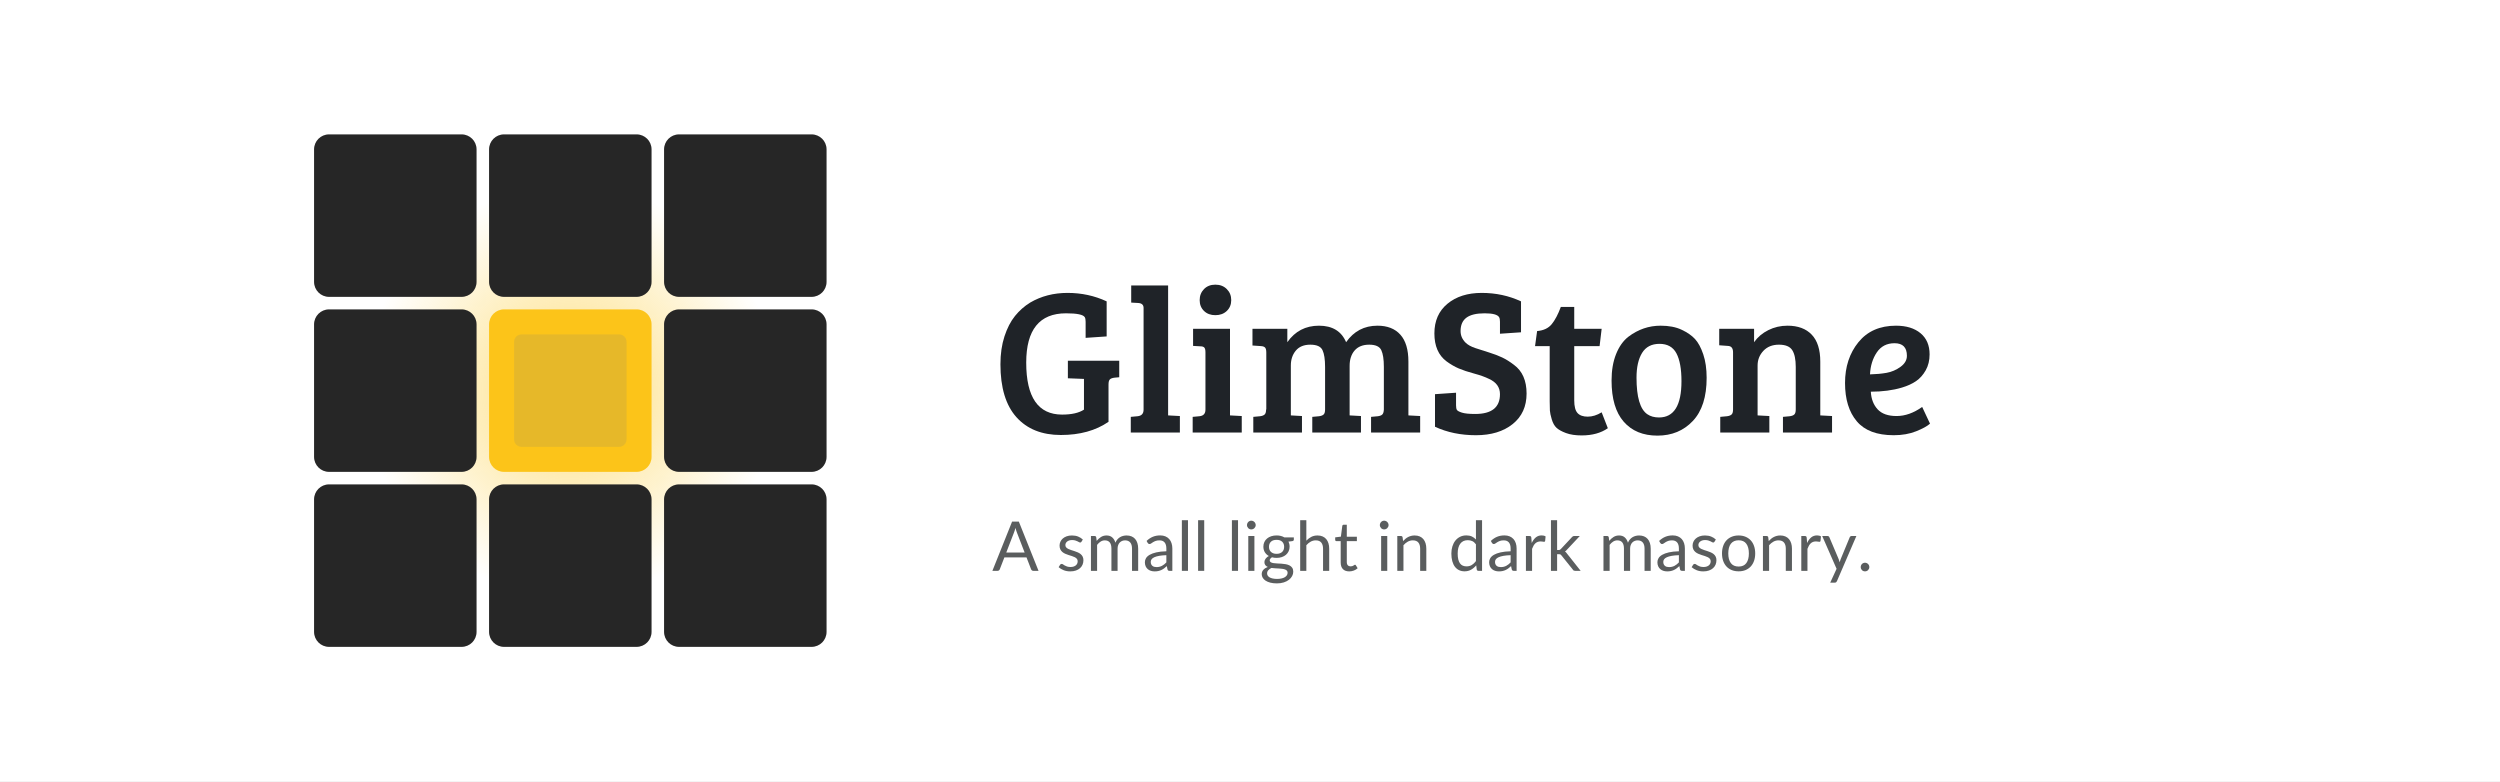
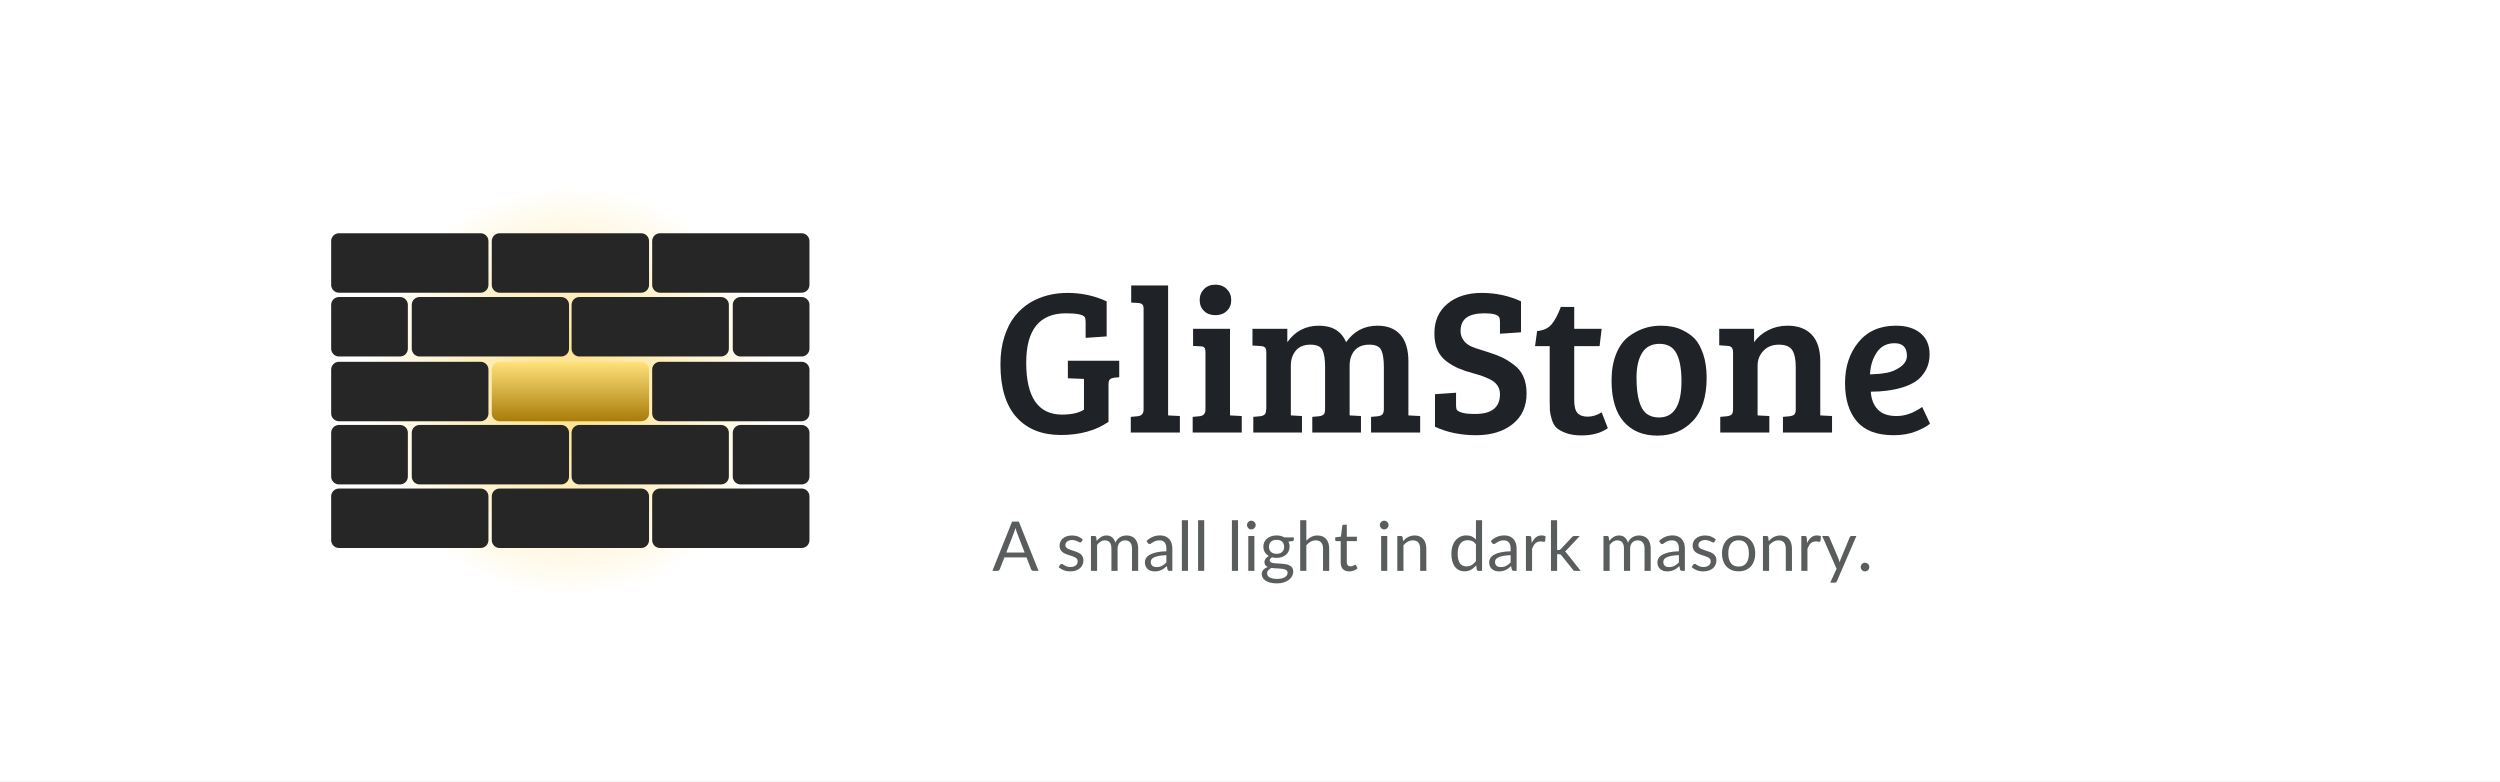
<svg xmlns="http://www.w3.org/2000/svg" width="1600" height="500" viewBox="0 0 1600 500">
  <rect width="1600" height="500" fill="#ffffff" />
-   <svg x="165.0" y="50.0" width="400" height="400" viewBox="0 0 1000 1000">
+   <svg x="165.0" y="50.0" width="400" height="400" viewBox="0 0 319.5 319.5">
    <defs>
      <radialGradient id="glow" cx="50%" cy="50%" r="50%">
        <stop offset="0%" stop-color="#FCC419" stop-opacity="0.55" />
        <stop offset="100%" stop-color="#FCC419" stop-opacity="0" />
      </radialGradient>
+       <linearGradient id="litBrick" x1="0%" y1="0%" x2="0%" y2="100%">
+         <stop offset="0%" stop-color="#ffe27a" />
+         <stop offset="100%" stop-color="#a97c0a" />
+       </linearGradient>
    </defs>
-     <circle cx="500" cy="500" r="330" fill="url(#glow)" />
-     <rect x="90" y="90" width="260" height="260" rx="24" fill="#262626" />
-     <rect x="370" y="90" width="260" height="260" rx="24" fill="#262626" />
-     <rect x="650" y="90" width="260" height="260" rx="24" fill="#262626" />
-     <rect x="90" y="370" width="260" height="260" rx="24" fill="#262626" />
-     <rect x="650" y="370" width="260" height="260" rx="24" fill="#262626" />
-     <rect x="90" y="650" width="260" height="260" rx="24" fill="#262626" />
-     <rect x="370" y="650" width="260" height="260" rx="24" fill="#262626" />
-     <rect x="650" y="650" width="260" height="260" rx="24" fill="#262626" />
-     <rect x="370" y="370" width="260" height="260" rx="24" fill="#FCC419" />
-     <rect x="410" y="410" width="180" height="180" rx="12" fill="#d4af37" opacity="0.55" />
+     <circle cx="159.8" cy="160.2" r="105.435" fill="url(#glow)" />
+     <rect x="78.7" y="177.3" width="80.4" height="30.4" rx="4" ry="4" fill="#262626" />
+     <rect x="201.6" y="145" width="80.4" height="30.4" rx="4" ry="4" fill="#262626" />
+     <rect x="37.5" y="145" width="80.4" height="30.4" rx="4" ry="4" fill="#262626" />
+     <rect x="160.4" y="177.3" width="80.4" height="30.4" rx="4" ry="4" fill="#262626" />
+     <rect x="37.5" y="209.8" width="80.4" height="30.4" rx="4" ry="4" fill="#262626" />
+     <rect x="119.6" y="209.8" width="80.4" height="30.4" rx="4" ry="4" fill="#262626" />
+     <rect x="201.6" y="209.8" width="80.4" height="30.4" rx="4" ry="4" fill="#262626" />
+     <rect x="37.5" y="177.3" width="39.2" height="30.4" rx="4" ry="4" fill="#262626" />
+     <rect x="242.8" y="177.3" width="39.2" height="30.4" rx="4" ry="4" fill="#262626" />
+     <rect x="78.7" y="111.9" width="80.4" height="30.4" rx="4" ry="4" fill="#262626" />
+     <rect x="160.4" y="111.9" width="80.4" height="30.4" rx="4" ry="4" fill="#262626" />
+     <rect x="37.5" y="79.3" width="80.4" height="30.4" rx="4" ry="4" fill="#262626" />
+     <rect x="201.6" y="79.3" width="80.4" height="30.4" rx="4" ry="4" fill="#262626" />
+     <rect x="119.6" y="79.3" width="80.4" height="30.4" rx="4" ry="4" fill="#262626" />
+     <rect x="37.5" y="111.9" width="39.2" height="30.4" rx="4" ry="4" fill="#262626" />
+     <rect x="242.8" y="111.9" width="39.2" height="30.4" rx="4" ry="4" fill="#262626" />
+     <rect x="119.6" y="145" width="80.4" height="30.4" rx="4" ry="4" fill="url(#litBrick)" />
  </svg>
  <g fill="#1f2328">
    <g transform="translate(635.00,276.82)">
      <path d="M74.45-30.76L74.45-6.86Q62.17 1.58 43.96 1.58Q25.74 1.58 15.51-9.83Q5.28-21.25 5.28-43.69Q5.28-53.59 7.85-61.51Q10.43-69.43 14.59-74.58Q18.74-79.73 24.29-83.16Q34.85-89.36 48.25-89.36Q61.64-89.36 73.26-83.95L73.26-61.51L59.80-60.59L59.80-70.88Q59.80-72.86 59.27-73.79Q57.82-76.30 47.26-76.30Q21.78-76.30 21.78-44.75Q21.78-11.48 44.75-11.48Q53.86-11.48 58.74-14.65L58.74-34.32L58.61-34.32L48.44-34.72L48.44-45.94L81.31-45.94L81.31-35.38L78.28-35.11Q76.16-34.85 75.31-33.99Q74.45-33.13 74.45-30.76" />
    </g>
    <g transform="translate(719.61,276.82)">
      <path d="M4.36-94.12L27.98-94.12L27.98-10.96L35.51-10.56L35.51 0L4.09 0L4.09-10.03L8.45-10.43Q12.28-10.82 12.28-14.65L12.28-79.73Q12.28-82.63 8.98-82.90L4.36-83.16" />
    </g>
    <g transform="translate(758.95,276.82)">
      <path d="M4.62-66.40L28.25-66.40L28.25-10.96L35.77-10.56L35.77 0L4.36 0L4.36-10.03L8.71-10.43Q12.54-10.82 12.54-14.65L12.54-51.35Q12.54-53.59 11.81-54.38Q11.09-55.18 9.24-55.18L4.62-55.44L4.62-66.40M11.62-77.81Q8.84-80.52 8.84-84.74Q8.84-88.97 11.62-91.81Q14.39-94.64 18.88-94.64Q23.36-94.64 26.20-91.81Q29.04-88.97 29.04-84.74Q29.04-80.52 26.20-77.81Q23.36-75.11 18.88-75.11Q14.39-75.11 11.62-77.81" />
    </g>
    <g transform="translate(798.02,276.82)">
      <path d="M9.11-55.31L3.56-55.70L3.56-66.40L25.87-66.40L25.87-57.82Q33.26-68.38 46.13-68.38Q59-68.38 63.49-57.82Q70.88-68.38 83.56-68.38Q93.06-68.38 98.21-62.63Q103.36-56.89 103.36-45.41L103.36-10.96L110.88-10.56L110.88 0L79.46 0L79.46-10.03L83.82-10.43Q85.80-10.69 86.66-11.55Q87.52-12.41 87.65-14.65L87.65-41.98Q87.65-49.24 86-52.73Q84.35-56.23 78.28-56.23Q72.20-56.23 68.97-52.54Q65.74-48.84 65.74-42.64L65.74-10.96L73-10.56L73 0L41.84 0L41.84-10.03L46.20-10.43Q48.18-10.69 49.10-11.55Q50.03-12.41 50.03-14.78L50.03-41.98Q50.03-49.24 48.38-52.73Q46.73-56.23 40.59-56.23Q34.45-56.23 31.28-52.40Q28.12-48.58 28.12-42.90L28.12-10.96L35.24-10.56L35.24 0L4.09 0L4.09-10.03L8.45-10.43Q10.43-10.69 11.35-11.55Q12.28-12.41 12.28-14.78L12.41-14.78L12.41-51.22Q12.41-53.46 11.68-54.32Q10.96-55.18 9.11-55.31" />
    </g>
    <g transform="translate(912.33,276.82)">
      <path d="M31.81-11.88Q47.65-11.88 47.65-24.55Q47.65-31.15 40.66-34.32Q36.96-36.17 31.09-37.75Q25.21-39.34 21.32-40.99Q17.42-42.64 13.46-45.54Q5.68-51.35 5.68-63.43Q5.68-75.50 14.06-82.43Q22.44-89.36 35.97-89.36Q49.50-89.36 61.12-83.95L61.12-64.15L47.65-63.23L47.65-70.88Q47.65-72.86 47.12-73.79Q45.67-76.30 37.82-76.30Q29.96-76.30 26.20-73.52Q22.44-70.75 22.44-64.94Q22.44-60.72 25.61-57.55Q27.72-55.44 31.88-54.05Q36.04-52.67 40.72-51.22Q45.41-49.76 49.04-48.05Q52.67-46.33 56.63-43.30Q64.68-37.36 64.68-24.95Q64.68-12.54 55.77-5.41Q46.86 1.72 32.27 1.72Q17.69 1.72 6.07-3.70L6.07-24.55L19.54-25.48L19.54-17.42Q19.54-15.44 20.06-14.52Q20.59-13.60 23.30-12.74Q26-11.88 31.81-11.88" />
    </g>
    <g transform="translate(979.92,276.82)">
      <path d="M19.01-80.39L27.59-80.39L27.59-66.40L45.14-66.40L43.82-55.31L27.59-55.31L27.59-20.59Q27.59-14.78 29.70-12.47Q31.81-10.16 36.23-10.16Q40.66-10.16 45.14-12.94L49.10-2.77Q42.50 1.85 32.34 1.85Q26.40 1.85 22.31 0.33Q18.22-1.19 16.24-3.04Q14.26-4.88 13.20-8.45Q12.14-12.01 12.01-14.06Q11.88-16.10 11.88-20.06L11.88-55.31L2.51-55.31L3.83-64.94Q10.03-65.47 13.20-69.37Q16.37-73.26 19.01-80.39" />
    </g>
    <g transform="translate(1027.04,276.82)">
      <path d="M34.72-9.64Q49.10-9.64 49.10-32.87Q49.10-44.62 45.87-50.69Q42.64-56.76 35.05-56.76Q27.46-56.76 23.89-50.95Q20.33-45.14 20.33-35.11Q20.33-16.50 27.19-11.75Q30.23-9.64 34.72-9.64M4.36-33.26Q4.36-43.03 7.26-50.23Q10.16-57.42 15.05-61.25Q24.42-68.38 35.77-68.38Q43.69-68.38 49.17-65.80Q54.65-63.23 57.75-59.86Q60.85-56.50 63.03-50.09Q65.21-43.69 65.21-34.98Q65.21-16.76 56.36-7.39Q47.52 1.98 33.73 1.98Q19.93 1.98 12.14-6.93Q4.36-15.84 4.36-33.26" />
    </g>
    <g transform="translate(1096.74,276.82)">
      <path d="M9.11-55.44L3.56-55.84L3.56-66.40L25.87-66.40L25.87-57.82Q29.30-62.70 34.98-65.54Q40.66-68.38 47.26-68.38Q57.29-68.38 62.77-62.63Q68.24-56.89 68.24-45.41L68.24-10.96L75.77-10.56L75.77 0L44.35 0L44.35-10.03L48.71-10.43Q50.69-10.69 51.61-11.55Q52.54-12.41 52.54-14.78L52.54-41.98Q52.54-49.24 50.29-52.73Q48.05-56.23 41.78-56.23Q35.51-56.23 31.81-52.27Q28.12-48.31 28.12-42.90L28.12-10.96L35.64-10.56L35.64 0L4.22 0L4.22-10.03L8.58-10.43Q10.56-10.69 11.48-11.55Q12.41-12.41 12.41-14.78L12.41-51.35Q12.41-55.31 9.11-55.44" />
    </g>
    <g transform="translate(1175.94,276.82)">
      <path d="M37.49-68.38Q47.39-68.38 53.20-63.56Q59-58.74 59-50.03Q59-44.22 56.50-39.80Q53.99-35.38 50.29-32.87Q46.60-30.36 41.32-28.78Q32.47-26.14 21.38-26.14Q21.78-19.14 25.74-14.85Q29.70-10.56 37.88-10.56Q46.07-10.56 54.25-16.37L59.27-5.68Q56.63-3.30 50.36-0.79Q44.09 1.72 36.04 1.72Q19.93 1.72 12.41-7.19Q4.88-16.10 4.88-31.68Q4.88-47.26 13.46-57.82Q22.04-68.38 37.49-68.38M31.48-38.21Q36.30-39.07 40.39-42.04Q44.48-45.01 44.48-49.10Q44.48-57.16 36.56-57.16Q29.17-57.16 25.21-51.28Q21.25-45.41 20.86-37.22Q26.66-37.36 31.48-38.21" />
    </g>
  </g>
  <g fill="#5a5d5e">
    <g transform="translate(635.00,365.34)">
      <path d="M9-11.70L20.77-11.70L15.82-24.53Q15.60-25.10 15.36-25.86Q15.11-26.62 14.89-27.48Q14.43-25.70 13.95-24.51L9-11.70M17.05-31.53L29.66 0L26.36 0Q25.78 0 25.43-0.29Q25.08-0.57 24.90-1.01L21.96-8.62L7.81-8.62L4.86-1.01Q4.73-0.62 4.36-0.31Q3.98 0 3.43 0L0.13 0L12.74-31.53" />
    </g>
    <g transform="translate(664.79,365.34)">
      <path d="" />
    </g>
    <g transform="translate(676.05,365.34)">
      <path d="M16.96-20.04L16.08-18.61Q15.82-18.13 15.27-18.13Q14.94-18.13 14.52-18.37Q14.10-18.61 13.50-18.91Q12.89-19.21 12.06-19.46Q11.22-19.71 10.08-19.71Q9.09-19.71 8.29-19.46Q7.50-19.21 6.94-18.77Q6.38-18.33 6.08-17.74Q5.79-17.16 5.79-16.48Q5.79-15.62 6.28-15.05Q6.78-14.48 7.59-14.06Q8.40-13.64 9.44-13.32Q10.47-13 11.56-12.64Q12.65-12.28 13.68-11.84Q14.72-11.40 15.53-10.74Q16.35-10.08 16.84-9.12Q17.34-8.16 17.34-6.82Q17.34-5.28 16.79-3.97Q16.24-2.66 15.16-1.70Q14.08-0.75 12.52-0.20Q10.96 0.35 8.91 0.35Q6.58 0.35 4.69-0.41Q2.79-1.17 1.47-2.35L2.40-3.85Q2.57-4.14 2.82-4.29Q3.06-4.44 3.43-4.44Q3.83-4.44 4.27-4.14Q4.71-3.83 5.33-3.45Q5.96-3.08 6.86-2.77Q7.77-2.46 9.11-2.46Q10.25-2.46 11.11-2.76Q11.97-3.06 12.54-3.56Q13.11-4.07 13.39-4.73Q13.66-5.39 13.66-6.14Q13.66-7.06 13.17-7.67Q12.67-8.27 11.86-8.70Q11.04-9.13 10-9.45Q8.95-9.77 7.86-10.12Q6.78-10.47 5.73-10.92Q4.69-11.37 3.87-12.06Q3.06-12.74 2.56-13.74Q2.07-14.74 2.07-16.17Q2.07-17.45 2.60-18.62Q3.12-19.80 4.14-20.69Q5.15-21.58 6.62-22.11Q8.10-22.64 9.99-22.64Q12.19-22.64 13.94-21.95Q15.69-21.25 16.96-20.04" />
    </g>
    <g transform="translate(695.10,365.34)">
      <path d="M7.04 0L3.10 0L3.10-22.29L5.46-22.29Q6.29-22.29 6.49-21.47L6.78-19.18Q8.01-20.70 9.55-21.67Q11.09-22.64 13.11-22.64Q15.36-22.64 16.75-21.38Q18.15-20.13 18.77-18Q19.25-19.21 20.01-20.09Q20.77-20.97 21.71-21.54Q22.66-22.11 23.73-22.37Q24.79-22.64 25.89-22.64Q27.65-22.64 29.03-22.08Q30.40-21.52 31.36-20.44Q32.32-19.36 32.82-17.79Q33.33-16.21 33.33-14.19L33.33 0L29.39 0L29.39-14.19Q29.39-16.81 28.25-18.16Q27.10-19.51 24.95-19.51Q23.98-19.51 23.11-19.17Q22.24-18.83 21.58-18.17Q20.92-17.51 20.54-16.51Q20.15-15.51 20.15-14.19L20.15 0L16.21 0L16.21-14.19Q16.21-16.87 15.14-18.19Q14.06-19.51 11.99-19.51Q10.54-19.51 9.31-18.73Q8.07-17.95 7.04-16.61" />
    </g>
    <g transform="translate(731.29,365.34)">
      <path d="M15.18-5.41L15.18-10.03Q12.47-9.94 10.57-9.60Q8.67-9.26 7.47-8.71Q6.27-8.16 5.73-7.41Q5.19-6.67 5.19-5.74Q5.19-4.86 5.48-4.22Q5.76-3.59 6.26-3.18Q6.75-2.77 7.42-2.58Q8.10-2.40 8.87-2.40Q9.90-2.40 10.76-2.61Q11.62-2.82 12.38-3.21Q13.13-3.61 13.83-4.16Q14.52-4.71 15.18-5.41M3.23-17.89L2.53-19.14Q4.38-20.92 6.51-21.80Q8.65-22.68 11.24-22.68Q13.11-22.68 14.56-22.07Q16.02-21.45 17.01-20.35Q18-19.25 18.50-17.69Q19.01-16.13 19.01-14.26L19.01 0L17.27 0Q16.70 0 16.39-0.19Q16.08-0.37 15.91-0.92L15.47-3.04Q14.59-2.22 13.75-1.59Q12.91-0.97 11.99-0.54Q11.07-0.11 10.02 0.12Q8.98 0.35 7.70 0.35Q6.40 0.35 5.26-0.01Q4.11-0.37 3.27-1.10Q2.42-1.83 1.92-2.94Q1.43-4.05 1.43-5.57Q1.43-6.89 2.16-8.11Q2.88-9.33 4.51-10.27Q6.14-11.22 8.76-11.82Q11.37-12.43 15.18-12.52L15.18-14.26Q15.18-16.85 14.06-18.18Q12.94-19.51 10.78-19.51Q9.33-19.51 8.35-19.15Q7.37-18.79 6.65-18.34Q5.94-17.89 5.42-17.52Q4.91-17.16 4.40-17.16Q4-17.16 3.72-17.37Q3.43-17.58 3.23-17.89" />
    </g>
    <g transform="translate(753.16,365.34)">
      <path d="M3.23-32.41L7.15-32.41L7.15 0L3.23 0" />
    </g>
    <g transform="translate(763.55,365.34)">
      <path d="M3.23-32.41L7.15-32.41L7.15 0L3.23 0" />
    </g>
    <g transform="translate(773.93,365.34)">
      <path d="" />
    </g>
    <g transform="translate(785.19,365.34)">
      <path d="M3.23-32.41L7.15-32.41L7.15 0L3.23 0" />
    </g>
    <g transform="translate(795.58,365.34)">
      <path d="M3.32-22.29L7.24-22.29L7.24 0L3.32 0L3.32-22.29M8.07-29.28Q8.07-28.71 7.84-28.21Q7.61-27.72 7.23-27.33Q6.84-26.95 6.32-26.73Q5.81-26.51 5.24-26.51Q4.66-26.51 4.17-26.73Q3.67-26.95 3.30-27.33Q2.93-27.72 2.71-28.21Q2.49-28.71 2.49-29.28Q2.49-29.85 2.71-30.37Q2.93-30.89 3.30-31.27Q3.67-31.66 4.17-31.88Q4.66-32.10 5.24-32.10Q5.81-32.10 6.32-31.88Q6.84-31.66 7.23-31.27Q7.61-30.89 7.84-30.37Q8.07-29.85 8.07-29.28" />
    </g>
    <g transform="translate(806.14,365.34)">
      <path d="M10.87-10.89Q12.06-10.89 12.96-11.22Q13.86-11.55 14.48-12.14Q15.09-12.74 15.40-13.56Q15.71-14.39 15.71-15.38Q15.71-17.42 14.46-18.63Q13.22-19.84 10.87-19.84Q8.49-19.84 7.25-18.63Q6.01-17.42 6.01-15.38Q6.01-14.39 6.32-13.56Q6.64-12.74 7.26-12.14Q7.88-11.55 8.78-11.22Q9.68-10.89 10.87-10.89M17.93 1.21Q17.93 0.40 17.47-0.11Q17.01-0.62 16.22-0.90Q15.44-1.19 14.41-1.31Q13.38-1.43 12.22-1.50Q11.07-1.56 9.88-1.63Q8.69-1.69 7.59-1.85Q6.36-1.28 5.58-0.41Q4.80 0.46 4.80 1.63Q4.80 2.38 5.18 3.02Q5.57 3.67 6.36 4.15Q7.15 4.62 8.35 4.89Q9.55 5.17 11.18 5.17Q12.76 5.17 14.01 4.88Q15.27 4.60 16.14 4.07Q17.01 3.54 17.47 2.82Q17.93 2.09 17.93 1.21M15.86-21.41L21.91-21.41L21.91-19.95Q21.91-19.23 20.99-19.03L18.46-18.70Q19.21-17.25 19.21-15.49Q19.21-13.86 18.58-12.53Q17.95-11.20 16.85-10.25Q15.75-9.31 14.21-8.80Q12.67-8.29 10.87-8.29Q9.31-8.29 7.92-8.67Q7.22-8.23 6.84-7.73Q6.47-7.24 6.47-6.73Q6.47-5.94 7.12-5.53Q7.77-5.13 8.82-4.95Q9.88-4.77 11.23-4.73Q12.58-4.69 14-4.59Q15.42-4.49 16.77-4.25Q18.13-4 19.18-3.45Q20.24-2.90 20.89-1.94Q21.54-0.97 21.54 0.57Q21.54 2 20.82 3.34Q20.11 4.69 18.77 5.73Q17.42 6.78 15.48 7.40Q13.53 8.03 11.09 8.03Q8.65 8.03 6.82 7.55Q4.99 7.06 3.78 6.25Q2.57 5.43 1.97 4.37Q1.36 3.30 1.36 2.13Q1.36 0.48 2.40-0.66Q3.43-1.80 5.24-2.49Q4.25-2.93 3.66-3.66Q3.08-4.40 3.08-5.65Q3.08-6.14 3.26-6.65Q3.43-7.17 3.79-7.69Q4.16-8.21 4.69-8.67Q5.21-9.13 5.92-9.48Q4.27-10.41 3.34-11.93Q2.42-13.46 2.42-15.49Q2.42-17.12 3.05-18.45Q3.67-19.78 4.80-20.71Q5.92-21.65 7.47-22.15Q9.02-22.66 10.87-22.66Q12.32-22.66 13.57-22.34Q14.83-22.02 15.86-21.41" />
    </g>
    <g transform="translate(829.02,365.34)">
      <path d="M7.04-32.41L7.04-19.32Q8.47-20.83 10.21-21.74Q11.95-22.64 14.21-22.64Q16.04-22.64 17.43-22.03Q18.83-21.43 19.77-20.32Q20.70-19.21 21.19-17.64Q21.67-16.08 21.67-14.19L21.67 0L17.73 0L17.73-14.19Q17.73-16.72 16.58-18.12Q15.42-19.51 13.07-19.51Q11.33-19.51 9.82-18.68Q8.32-17.84 7.04-16.41L7.04 0L3.10 0L3.10-32.41" />
    </g>
    <g transform="translate(853.57,365.34)">
      <path d="M9.94 0.35Q7.30 0.35 5.88-1.12Q4.47-2.60 4.47-5.37L4.47-19.01L1.78-19.01Q1.43-19.01 1.19-19.22Q0.95-19.43 0.95-19.87L0.95-21.43L4.60-21.89L5.50-28.78Q5.57-29.11 5.80-29.31Q6.03-29.52 6.40-29.52L8.38-29.52L8.38-21.85L14.83-21.85L14.83-19.01L8.38-19.01L8.38-5.63Q8.38-4.22 9.06-3.54Q9.75-2.86 10.82-2.86Q11.44-2.86 11.89-3.02Q12.34-3.19 12.67-3.39Q13-3.59 13.23-3.75Q13.46-3.92 13.64-3.92Q13.95-3.92 14.19-3.54L15.33-1.67Q14.32-0.73 12.89-0.19Q11.46 0.35 9.94 0.35" />
    </g>
    <g transform="translate(869.34,365.34)">
      <path d="" />
    </g>
    <g transform="translate(880.61,365.34)">
      <path d="M3.32-22.29L7.24-22.29L7.24 0L3.32 0L3.32-22.29M8.07-29.28Q8.07-28.71 7.84-28.21Q7.61-27.72 7.23-27.33Q6.84-26.95 6.32-26.73Q5.81-26.51 5.24-26.51Q4.66-26.51 4.17-26.73Q3.67-26.95 3.30-27.33Q2.93-27.72 2.71-28.21Q2.49-28.71 2.49-29.28Q2.49-29.85 2.71-30.37Q2.93-30.89 3.30-31.27Q3.67-31.66 4.17-31.88Q4.66-32.10 5.24-32.10Q5.81-32.10 6.32-31.88Q6.84-31.66 7.23-31.27Q7.61-30.89 7.84-30.37Q8.07-29.85 8.07-29.28" />
    </g>
    <g transform="translate(891.17,365.34)">
      <path d="M6.49-21.47L6.80-19.05Q7.52-19.87 8.34-20.53Q9.15-21.19 10.06-21.66Q10.98-22.13 12-22.38Q13.02-22.64 14.21-22.64Q16.04-22.64 17.43-22.03Q18.83-21.43 19.77-20.32Q20.70-19.21 21.19-17.64Q21.67-16.08 21.67-14.19L21.67 0L17.73 0L17.73-14.19Q17.73-16.72 16.58-18.12Q15.42-19.51 13.07-19.51Q11.33-19.51 9.82-18.68Q8.32-17.84 7.04-16.41L7.04 0L3.10 0L3.10-22.29L5.46-22.29Q6.29-22.29 6.49-21.47" />
    </g>
    <g transform="translate(915.72,365.34)">
      <path d="" />
    </g>
    <g transform="translate(926.98,365.34)">
      <path d="M17.62-6.23L17.62-16.98Q16.52-18.46 15.25-19.04Q13.97-19.62 12.39-19.62Q9.28-19.62 7.61-17.40Q5.94-15.18 5.94-11.07Q5.94-8.89 6.31-7.34Q6.69-5.79 7.41-4.79Q8.14-3.78 9.20-3.32Q10.25-2.86 11.59-2.86Q13.53-2.86 14.97-3.74Q16.41-4.62 17.62-6.23M17.62-32.41L21.54-32.41L21.54 0L19.21 0Q18.37 0 18.15-0.81L17.80-3.52Q16.37-1.80 14.54-0.75Q12.72 0.31 10.32 0.31Q8.40 0.31 6.84-0.43Q5.28-1.17 4.18-2.60Q3.08-4.03 2.49-6.16Q1.89-8.29 1.89-11.07Q1.89-13.53 2.55-15.65Q3.21-17.78 4.44-19.34Q5.68-20.90 7.47-21.79Q9.26-22.68 11.51-22.68Q13.55-22.68 15.01-21.99Q16.48-21.30 17.62-20.06" />
    </g>
    <g transform="translate(951.62,365.34)">
      <path d="M15.18-5.41L15.18-10.03Q12.47-9.94 10.57-9.60Q8.67-9.26 7.47-8.71Q6.27-8.16 5.73-7.41Q5.19-6.67 5.19-5.74Q5.19-4.86 5.48-4.22Q5.76-3.59 6.26-3.18Q6.75-2.77 7.42-2.58Q8.10-2.40 8.87-2.40Q9.90-2.40 10.76-2.61Q11.62-2.82 12.38-3.21Q13.13-3.61 13.83-4.16Q14.52-4.71 15.18-5.41M3.23-17.89L2.53-19.14Q4.38-20.92 6.51-21.80Q8.65-22.68 11.24-22.68Q13.11-22.68 14.56-22.07Q16.02-21.45 17.01-20.35Q18-19.25 18.50-17.69Q19.01-16.13 19.01-14.26L19.01 0L17.27 0Q16.70 0 16.39-0.19Q16.08-0.37 15.91-0.92L15.47-3.04Q14.59-2.22 13.75-1.59Q12.91-0.97 11.99-0.54Q11.07-0.11 10.02 0.12Q8.98 0.35 7.70 0.35Q6.40 0.35 5.26-0.01Q4.11-0.37 3.27-1.10Q2.42-1.83 1.92-2.94Q1.43-4.05 1.43-5.57Q1.43-6.89 2.16-8.11Q2.88-9.33 4.51-10.27Q6.14-11.22 8.76-11.82Q11.37-12.43 15.18-12.52L15.18-14.26Q15.18-16.85 14.06-18.18Q12.94-19.51 10.78-19.51Q9.33-19.51 8.35-19.15Q7.37-18.79 6.65-18.34Q5.94-17.89 5.42-17.52Q4.91-17.16 4.40-17.16Q4-17.16 3.72-17.37Q3.43-17.58 3.23-17.89" />
    </g>
    <g transform="translate(973.49,365.34)">
      <path d="M6.56-21.21L6.82-17.82Q7.88-20.11 9.42-21.39Q10.96-22.68 13.18-22.68Q13.88-22.68 14.53-22.53Q15.18-22.37 15.69-22.04L15.40-19.12Q15.27-18.57 14.74-18.57Q14.43-18.57 13.84-18.70Q13.24-18.83 12.50-18.83Q11.44-18.83 10.62-18.52Q9.79-18.22 9.14-17.61Q8.49-17.01 7.97-16.11Q7.46-15.22 7.04-14.08L7.04 0L3.10 0L3.10-22.29L5.35-22.29Q5.98-22.29 6.23-22.04Q6.47-21.80 6.56-21.21" />
    </g>
    <g transform="translate(989.51,365.34)">
      <path d="M3.10-32.41L7.04-32.41L7.04-13.33L8.05-13.33Q8.49-13.33 8.79-13.45Q9.09-13.57 9.42-13.95L16.46-21.49Q16.76-21.87 17.11-22.08Q17.45-22.29 18.02-22.29L21.56-22.29L13.35-13.55Q12.76-12.80 12.08-12.39Q12.47-12.12 12.79-11.78Q13.11-11.44 13.40-11L22.11 0L18.61 0Q18.11 0 17.74-0.16Q17.38-0.33 17.12-0.77L9.79-9.90Q9.46-10.36 9.14-10.50Q8.82-10.65 8.16-10.65L7.04-10.65L7.04 0L3.10 0" />
    </g>
    <g transform="translate(1011.86,365.34)">
      <path d="" />
    </g>
    <g transform="translate(1023.12,365.34)">
      <path d="M7.04 0L3.10 0L3.10-22.29L5.46-22.29Q6.29-22.29 6.49-21.47L6.78-19.18Q8.01-20.70 9.55-21.67Q11.09-22.64 13.11-22.64Q15.36-22.64 16.75-21.38Q18.15-20.13 18.77-18Q19.25-19.21 20.01-20.09Q20.77-20.97 21.71-21.54Q22.66-22.11 23.73-22.37Q24.79-22.64 25.89-22.64Q27.65-22.64 29.03-22.08Q30.40-21.52 31.36-20.44Q32.32-19.36 32.82-17.79Q33.33-16.21 33.33-14.19L33.33 0L29.39 0L29.39-14.19Q29.39-16.81 28.25-18.16Q27.10-19.51 24.95-19.51Q23.98-19.51 23.11-19.17Q22.24-18.83 21.58-18.17Q20.92-17.51 20.54-16.51Q20.15-15.51 20.15-14.19L20.15 0L16.21 0L16.21-14.19Q16.21-16.87 15.14-18.19Q14.06-19.51 11.99-19.51Q10.54-19.51 9.31-18.73Q8.07-17.95 7.04-16.61" />
    </g>
    <g transform="translate(1059.31,365.34)">
      <path d="M15.18-5.41L15.18-10.03Q12.47-9.94 10.57-9.60Q8.67-9.26 7.47-8.71Q6.27-8.16 5.73-7.41Q5.19-6.67 5.19-5.74Q5.19-4.86 5.48-4.22Q5.76-3.59 6.26-3.18Q6.75-2.77 7.42-2.58Q8.10-2.40 8.87-2.40Q9.90-2.40 10.76-2.61Q11.62-2.82 12.38-3.21Q13.13-3.61 13.83-4.16Q14.52-4.71 15.18-5.41M3.23-17.89L2.53-19.14Q4.38-20.92 6.51-21.80Q8.65-22.68 11.24-22.68Q13.11-22.68 14.56-22.07Q16.02-21.45 17.01-20.35Q18-19.25 18.50-17.69Q19.01-16.13 19.01-14.26L19.01 0L17.27 0Q16.70 0 16.39-0.19Q16.08-0.37 15.91-0.92L15.47-3.04Q14.59-2.22 13.75-1.59Q12.91-0.97 11.99-0.54Q11.07-0.11 10.02 0.12Q8.98 0.35 7.70 0.35Q6.40 0.35 5.26-0.01Q4.11-0.37 3.27-1.10Q2.42-1.83 1.92-2.94Q1.43-4.05 1.43-5.57Q1.43-6.89 2.16-8.11Q2.88-9.33 4.51-10.27Q6.14-11.22 8.76-11.82Q11.37-12.43 15.18-12.52L15.18-14.26Q15.18-16.85 14.06-18.18Q12.94-19.51 10.78-19.51Q9.33-19.51 8.35-19.15Q7.37-18.79 6.65-18.34Q5.94-17.89 5.42-17.52Q4.91-17.16 4.40-17.16Q4-17.16 3.72-17.37Q3.43-17.58 3.23-17.89" />
    </g>
    <g transform="translate(1081.18,365.34)">
      <path d="M16.96-20.04L16.08-18.61Q15.82-18.13 15.27-18.13Q14.94-18.13 14.52-18.37Q14.10-18.61 13.50-18.91Q12.89-19.21 12.06-19.46Q11.22-19.71 10.08-19.71Q9.09-19.71 8.29-19.46Q7.50-19.21 6.94-18.77Q6.38-18.33 6.08-17.74Q5.79-17.16 5.79-16.48Q5.79-15.62 6.28-15.05Q6.78-14.48 7.59-14.06Q8.40-13.64 9.44-13.32Q10.47-13 11.56-12.64Q12.65-12.28 13.68-11.84Q14.72-11.40 15.53-10.74Q16.35-10.08 16.84-9.12Q17.34-8.16 17.34-6.82Q17.34-5.28 16.79-3.97Q16.24-2.66 15.16-1.70Q14.08-0.75 12.52-0.20Q10.96 0.35 8.91 0.35Q6.58 0.35 4.69-0.41Q2.79-1.17 1.47-2.35L2.40-3.85Q2.57-4.14 2.82-4.29Q3.06-4.44 3.43-4.44Q3.83-4.44 4.27-4.14Q4.71-3.83 5.33-3.45Q5.96-3.08 6.86-2.77Q7.77-2.46 9.11-2.46Q10.25-2.46 11.11-2.76Q11.97-3.06 12.54-3.56Q13.11-4.07 13.39-4.73Q13.66-5.39 13.66-6.14Q13.66-7.06 13.17-7.67Q12.67-8.27 11.86-8.70Q11.04-9.13 10-9.45Q8.95-9.77 7.86-10.12Q6.78-10.47 5.73-10.92Q4.69-11.37 3.87-12.06Q3.06-12.74 2.56-13.74Q2.07-14.74 2.07-16.17Q2.07-17.45 2.60-18.62Q3.12-19.80 4.14-20.69Q5.15-21.58 6.62-22.11Q8.10-22.64 9.99-22.64Q12.19-22.64 13.94-21.95Q15.69-21.25 16.96-20.04" />
    </g>
    <g transform="translate(1100.23,365.34)">
      <path d="M12.50-22.64Q14.94-22.64 16.90-21.82Q18.85-21.01 20.24-19.51Q21.63-18.02 22.36-15.89Q23.10-13.77 23.10-11.15Q23.10-8.51 22.36-6.40Q21.63-4.29 20.24-2.79Q18.85-1.30 16.90-0.49Q14.94 0.31 12.50 0.31Q10.03 0.31 8.06-0.49Q6.09-1.30 4.71-2.79Q3.32-4.29 2.59-6.40Q1.85-8.51 1.85-11.15Q1.85-13.77 2.59-15.89Q3.32-18.02 4.71-19.51Q6.09-21.01 8.06-21.82Q10.03-22.64 12.50-22.64M12.50-2.75Q15.80-2.75 17.42-4.96Q19.05-7.17 19.05-11.13Q19.05-15.11 17.42-17.34Q15.80-19.56 12.50-19.56Q10.82-19.56 9.58-18.99Q8.34-18.41 7.51-17.34Q6.69-16.26 6.28-14.68Q5.87-13.11 5.87-11.13Q5.87-7.17 7.51-4.96Q9.15-2.75 12.50-2.75" />
    </g>
    <g transform="translate(1125.18,365.34)">
      <path d="M6.49-21.47L6.80-19.05Q7.52-19.87 8.34-20.53Q9.15-21.19 10.06-21.66Q10.98-22.13 12-22.38Q13.02-22.64 14.21-22.64Q16.04-22.64 17.43-22.03Q18.83-21.43 19.77-20.32Q20.70-19.21 21.19-17.64Q21.67-16.08 21.67-14.19L21.67 0L17.73 0L17.73-14.19Q17.73-16.72 16.58-18.12Q15.42-19.51 13.07-19.51Q11.33-19.51 9.82-18.68Q8.32-17.84 7.04-16.41L7.04 0L3.10 0L3.10-22.29L5.46-22.29Q6.29-22.29 6.49-21.47" />
    </g>
    <g transform="translate(1149.73,365.34)">
      <path d="M6.56-21.21L6.82-17.82Q7.88-20.11 9.42-21.39Q10.96-22.68 13.18-22.68Q13.88-22.68 14.53-22.53Q15.18-22.37 15.69-22.04L15.40-19.12Q15.27-18.57 14.74-18.57Q14.43-18.57 13.84-18.70Q13.24-18.83 12.50-18.83Q11.44-18.83 10.62-18.52Q9.79-18.22 9.14-17.61Q8.49-17.01 7.97-16.11Q7.46-15.22 7.04-14.08L7.04 0L3.10 0L3.10-22.29L5.35-22.29Q5.98-22.29 6.23-22.04Q6.47-21.80 6.56-21.21" />
    </g>
    <g transform="translate(1165.75,365.34)">
      <path d="M19.23-22.29L22.33-22.29L9.90 6.58Q9.70 7.02 9.40 7.28Q9.11 7.55 8.49 7.55L5.59 7.55L9.66-1.30L0.46-22.29L3.85-22.29Q4.36-22.29 4.65-22.03Q4.95-21.78 5.06-21.47L11.02-7.44Q11.37-6.51 11.62-5.50Q11.92-6.53 12.28-7.46L18.06-21.47Q18.19-21.82 18.51-22.05Q18.83-22.29 19.23-22.29" />
    </g>
    <g transform="translate(1188.43,365.34)">
      <path d="M2.44-2.42Q2.44-2.99 2.65-3.50Q2.86-4 3.22-4.38Q3.59-4.75 4.09-4.97Q4.60-5.19 5.17-5.19Q5.74-5.19 6.25-4.97Q6.75-4.75 7.13-4.38Q7.50-4 7.72-3.50Q7.94-2.99 7.94-2.42Q7.94-1.83 7.72-1.33Q7.50-0.84 7.13-0.46Q6.75-0.09 6.25 0.12Q5.74 0.33 5.17 0.33Q4.60 0.33 4.09 0.12Q3.59-0.09 3.22-0.46Q2.86-0.84 2.65-1.33Q2.44-1.83 2.44-2.42" />
    </g>
  </g>
</svg>
